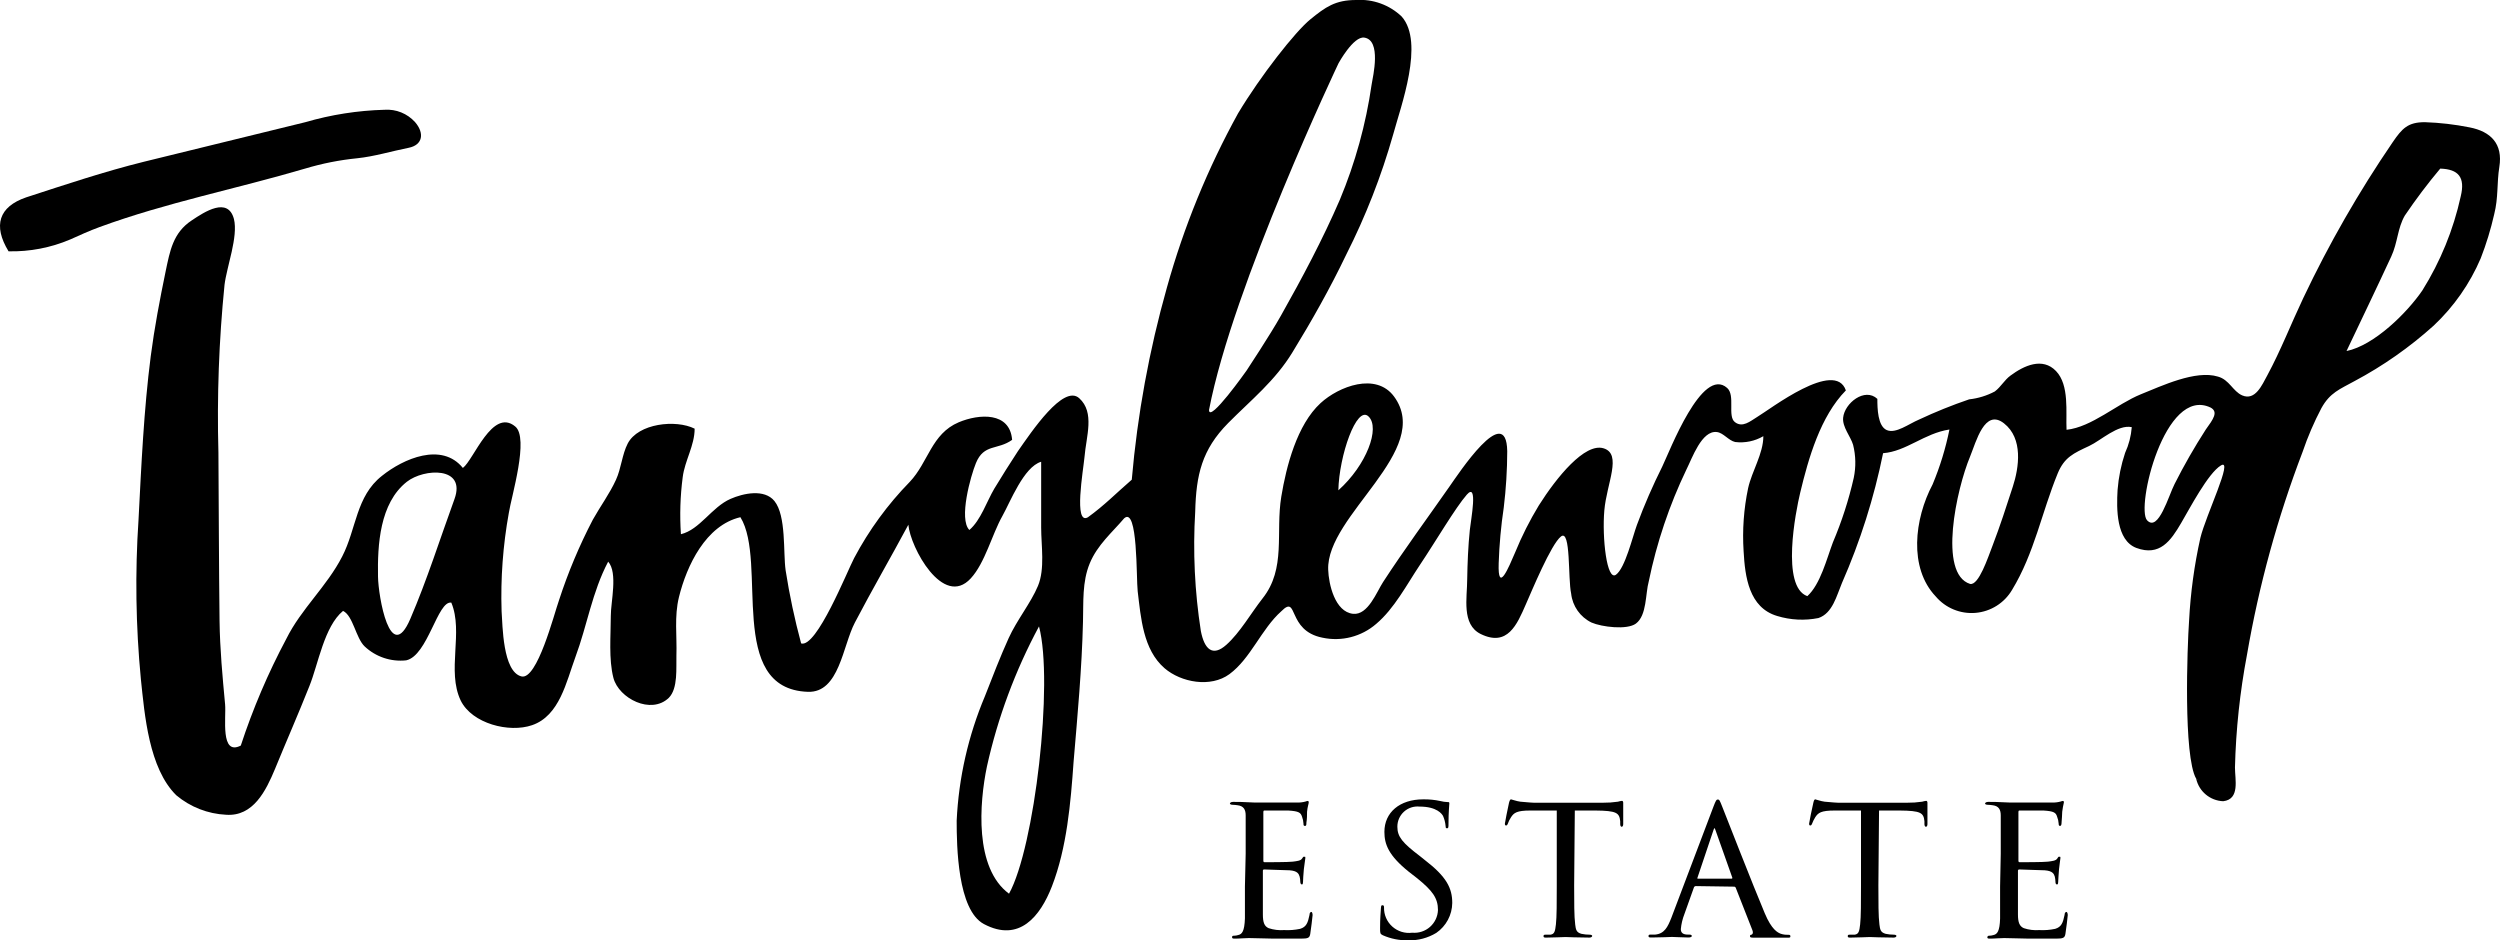
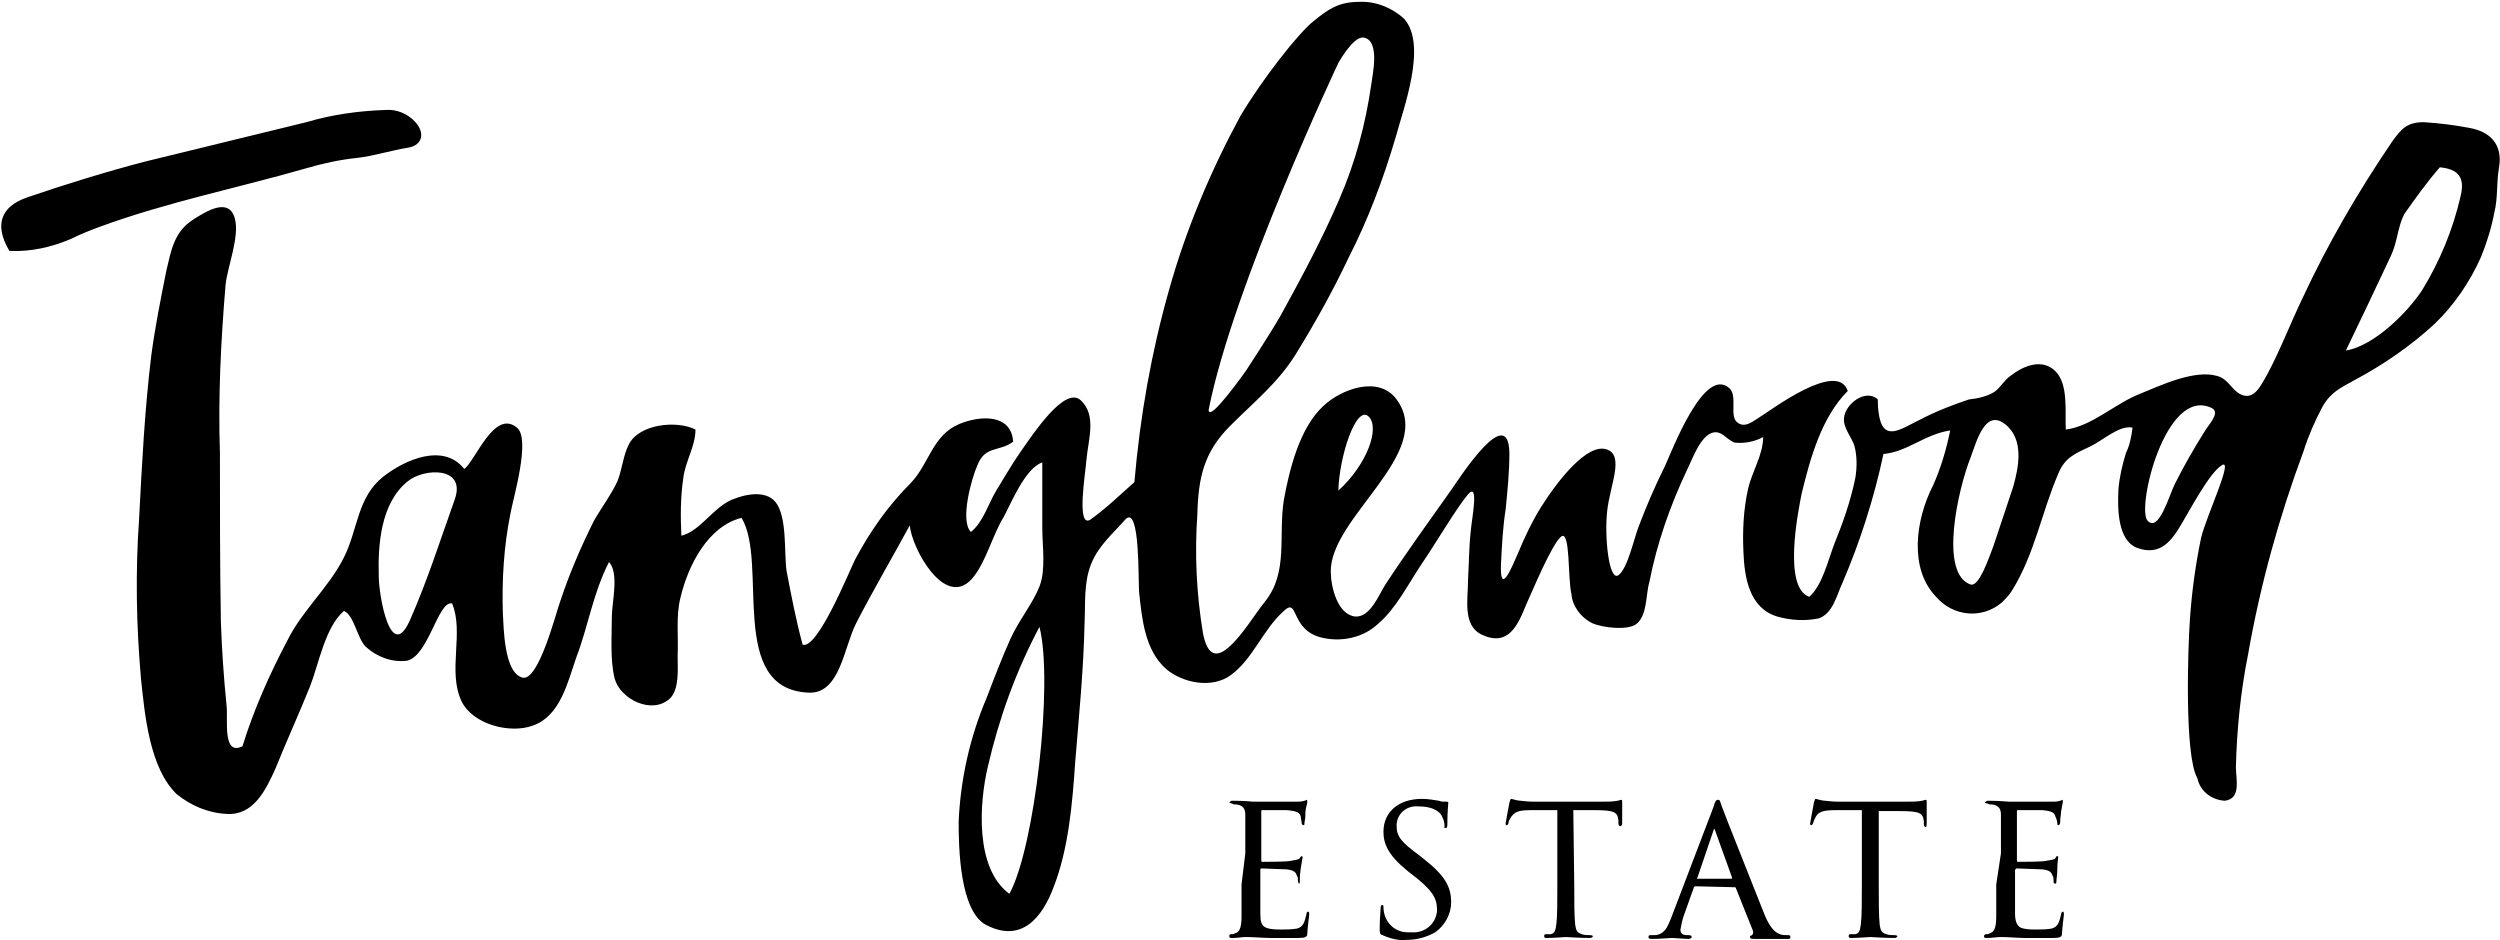
- <svg xmlns="http://www.w3.org/2000/svg" width="266" height="100" viewBox="0 0 266 100">
-   <g>
-     <path d="M265.93,17.75c.39-2.43-.89-3.76-3.18-4.2A29.24,29.24,0,0,0,258,13c-1.8,0-2.41.66-3.41,2.12a122,122,0,0,0-9.53,16.61c-1.29,2.72-2.39,5.56-3.82,8.21-.55,1-1.27,2.73-2.67,2.13-1-.44-1.37-1.67-2.58-2-2.38-.73-6,1-8.2,1.88-2.58,1.05-5.22,3.49-7.91,3.78-.09-1.87.32-4.75-1.12-6.25s-3.41-.58-4.84.48c-.66.48-1,1.18-1.67,1.69a7.56,7.56,0,0,1-2.73.84,52.1,52.1,0,0,0-5.33,2.15c-1.1.46-2.48,1.54-3.44,1.12s-1-2.29-1-3.32c-1.34-1.25-3.49.46-3.64,2-.1,1,.8,2,1.06,2.89a7.85,7.85,0,0,1,.07,3.51,40.48,40.48,0,0,1-2.22,6.87c-.66,1.75-1.33,4.46-2.72,5.72-2.82-1-1.24-9-.76-11,.88-3.67,2.15-8.13,4.86-10.89-1.15-3.35-8.05,2-9.43,2.82-.76.47-1.57,1.18-2.38.55s.07-2.84-.82-3.63c-2.66-2.37-6.11,6.72-6.9,8.35-1,2-1.92,4.1-2.7,6.22-.46,1.24-1.25,4.59-2.23,5.3s-1.49-3.95-1.24-6.84,1.92-6-.08-6.61-5,3.09-6.89,6.08a35.55,35.55,0,0,0-2.52,5c-.68,1.58-1.86,4.47-1.75,1.15A51.82,51.82,0,0,1,160,54a50.87,50.87,0,0,0,.37-6c-.1-5.36-5.24,2.49-6.14,3.76-2.36,3.38-4.82,6.71-7.07,10.17-.69,1.06-1.6,3.54-3.19,3.38-1.94-.2-2.6-3.17-2.65-4.69-.22-5.8,11.23-12.71,7-18.44-1.92-2.59-5.87-1.07-7.81.71-2.51,2.3-3.65,6.73-4.18,9.95-.63,3.84.54,7.65-2,10.84-1.21,1.54-2.39,3.63-3.85,4.93s-2.33.48-2.71-1.47a59.27,59.27,0,0,1-.6-12.7c.1-3.93.71-6.59,3.5-9.42,2.47-2.49,5-4.5,6.85-7.54,2.07-3.38,4-6.8,5.71-10.37a71.43,71.43,0,0,0,5-12.79c.81-3,3.36-9.79.91-12.56A6.41,6.41,0,0,0,144.3,0c-2.23,0-3.27.75-4.88,2.06s-5.29,6-7.69,10a86.46,86.46,0,0,0-7.57,18.53,110.34,110.34,0,0,0-3.74,20.45c-1.72,1.49-2.91,2.73-4.67,4-1.53.87-.49-5-.36-6.41.18-2.21,1.12-4.74-.56-6.26s-5.07,3.56-6.52,5.63Q107,50,105.79,52c-.8,1.35-1.44,3.36-2.65,4.39-1.15-1.16.14-5.76.7-7.12.85-2.08,2.32-1.36,3.85-2.47-.24-3-3.51-2.78-5.68-1.87-2.91,1.23-3.23,4.25-5.21,6.34a35.12,35.12,0,0,0-5.92,8.11c-.72,1.36-4,9.6-5.64,9.08a73.68,73.68,0,0,1-1.65-7.78c-.27-1.89.08-5.8-1.19-7.37-1.07-1.32-3.33-.82-4.67-.23-2,.87-3.26,3.27-5.28,3.76a30.78,30.78,0,0,1,.19-6.07c.22-1.76,1.27-3.37,1.27-5.16-2-1-6-.57-7.12,1.58-.6,1.16-.69,2.64-1.25,3.86-.68,1.49-1.66,2.81-2.46,4.24a56.06,56.06,0,0,0-3.6,8.57c-.52,1.45-2.32,8.53-4,8.11-2-.5-2-5.44-2.11-6.93a49.72,49.72,0,0,1,.77-10.47c.26-1.71,2.19-8,.67-9.2-2.42-2-4.4,3.55-5.56,4.42-2.24-2.77-6.32-1-8.61.84-2.77,2.17-2.71,5.64-4.23,8.58-1.64,3.2-4.36,5.56-5.95,8.77a71.31,71.31,0,0,0-4.84,11.35c-2.21,1.13-1.54-3-1.67-4.39-.28-3-.55-5.88-.59-8.87-.07-6-.08-11.94-.12-17.92a139.9,139.9,0,0,1,.65-17.85c.23-1.9,1.47-5.13,1-7-.64-2.4-3.13-.76-4.49.15-2,1.32-2.32,3.26-2.78,5.44-.62,3-1.19,6-1.58,9-.74,5.74-1,11.61-1.3,17.38a104.51,104.51,0,0,0,.25,17c.4,3.79.85,9.48,3.77,12.35a8.92,8.92,0,0,0,5.29,2.07c2.9.21,4.25-2.57,5.2-4.85C30.47,78.86,31.73,76,32.92,73c.94-2.32,1.57-6.34,3.58-8,1.07.51,1.36,2.89,2.3,3.78a5.57,5.57,0,0,0,4.42,1.48c2.3-.5,3.34-6.39,4.8-6.14,1.31,3.14-.51,7.25,1,10.42C50.23,77,54.18,78,56.61,77.16c2.93-1,3.65-4.63,4.61-7.24C62.48,66.53,63,63,64.71,59.76c1.05,1.19.27,4.3.28,5.77,0,2.06-.24,4.62.28,6.61.58,2.17,4,3.93,5.89,2.11,1-1,.77-3.23.81-4.49.07-2.11-.24-4.15.27-6.23.83-3.36,2.86-7.64,6.54-8.5,2.94,4.76-1.56,18.28,7.18,18.58,3.34.12,3.7-4.9,5-7.37,1.83-3.5,3.82-6.92,5.69-10.41.2,2.4,3.7,8.91,6.64,5.71,1.52-1.65,2.25-4.66,3.36-6.63.84-1.49,2.27-5.23,4.13-5.78v7c0,1.93.42,4.39-.34,6.21s-2.25,3.64-3.12,5.56-1.72,4.11-2.53,6.19a38.73,38.73,0,0,0-3,13.23c0,2.69.09,9.51,2.9,11,3.77,2,6-.84,7.23-4,1.6-4.13,2-8.88,2.31-13.27.42-4.94.88-9.93,1-14.89.06-2.1-.1-4.24.72-6.22s2.38-3.28,3.66-4.79c1.47-1.32,1.28,6.39,1.44,7.76.34,2.81.57,6.21,2.86,8.19,1.77,1.52,4.91,2.09,6.9.63,2.27-1.67,3.4-4.81,5.53-6.7,1.83-1.84.55,2.07,4.37,2.82a6.61,6.61,0,0,0,5.72-1.47c1.93-1.63,3.25-4.18,4.64-6.26,1.67-2.49,3.79-6.11,5-7.49s.44,2.63.32,3.75c-.18,1.74-.25,3.51-.28,5.26,0,1.95-.63,4.8,1.44,5.82,2.85,1.39,3.86-1,4.8-3.16.6-1.35,2.68-6.4,3.74-7.22s.73,4.5,1.08,6.08a3.89,3.89,0,0,0,2.17,3.08c1.08.47,3.77.81,4.72.11,1.18-.88,1-3.17,1.37-4.5a51.34,51.34,0,0,1,4-11.88c.61-1.2,1.63-4.21,3.25-4,.69.08,1.23.9,1.94,1.06a4.79,4.79,0,0,0,3-.62c0,1.86-1.22,3.72-1.62,5.53a24.79,24.79,0,0,0-.48,6.71c.15,2.73.57,6,3.57,6.89a9,9,0,0,0,4.39.22c1.51-.51,1.93-2.37,2.5-3.72a67.92,67.92,0,0,0,4.38-13.82c2.47-.19,4.39-2.12,7.06-2.52a31,31,0,0,1-1.79,5.84c-1.95,3.68-2.55,8.89.33,11.92a5,5,0,0,0,8.12-.69c2.38-3.92,3.15-8.23,4.86-12.4.71-1.72,1.68-2.14,3.35-2.92,1.26-.59,3.06-2.32,4.53-2a8.11,8.11,0,0,1-.71,2.74,16.51,16.51,0,0,0-.8,3.94c-.12,2-.15,5.36,2,6.17,2.48.92,3.66-.75,4.77-2.66.88-1.49,2.86-5.3,4.23-6.12s-1.61,5.31-2.19,7.71a53,53,0,0,0-1.2,8.78c-.2,2.86-.62,14.44.75,16.84a.47.47,0,0,1,.2.1l-.2-.1a3.07,3.07,0,0,0,2.88,2.4c1.8-.21,1.25-2.31,1.25-3.59a74.26,74.26,0,0,1,1.28-12A115.26,115.26,0,0,1,245,48.07a32.26,32.26,0,0,1,2-4.65c.91-1.64,1.94-2,3.52-2.87a42.19,42.19,0,0,0,8.43-5.91,21.3,21.3,0,0,0,5-7.16,33.12,33.12,0,0,0,1.43-4.67C265.84,21,265.65,19.51,265.93,17.75ZM145.61,44.31c1.27,1.21-.21,5.18-3.21,7.86C142.48,48.49,144.34,43.09,145.61,44.31ZM142.42,6.73S144,3.83,145.16,4c1.84.28.93,4.09.78,5a50.51,50.51,0,0,1-3.38,12.25c-1.81,4.19-4,8.31-6.25,12.3-1.17,2.09-3.67,5.87-3.67,5.87s-4,5.67-4,4.2C131.17,30.4,142.42,6.73,142.42,6.73ZM48.36,53.09c-1.54,4.23-2.92,8.61-4.7,12.75-2.14,5-3.41-2.38-3.44-4.49-.06-3.35.17-7.81,3.07-10.09C45.11,49.83,49.62,49.6,48.36,53.09Zm59,42c-3.7-2.73-3.16-9.65-2.35-13.54a57.9,57.9,0,0,1,5.54-14.9C112.12,72.58,110.09,90.16,107.36,95.09Zm106.8-43.3c-.68,2.1-1.36,4.2-2.15,6.26-.5,1.29-1.47,4.26-2.39,4.08-3.42-1.07-1.45-10.09,0-13.56.64-1.56,1.54-5.14,3.6-3.53S214.83,49.74,214.16,51.79Zm20.53-6.08a63.34,63.34,0,0,0-3.31,5.78c-.63,1.21-1.72,5.16-2.93,3.87s1.85-14.31,6.75-12C236.06,43.82,235.5,44.59,234.69,45.71ZM261.82,20.9a31.64,31.64,0,0,1-4.08,10c-1.63,2.39-5.13,5.85-8.07,6.45,1.59-3.35,3.2-6.69,4.76-10.06.69-1.49.66-3,1.44-4.35a60.41,60.41,0,0,1,3.77-5C261.58,18,262.32,18.86,261.82,20.9Z" />
-     <path d="M38,16.84c1.84-.19,3.64-.75,5.46-1.11,1.55-.3,1.71-1.58.7-2.74a4,4,0,0,0-3.25-1.31A33.33,33.33,0,0,0,32.49,13L15.31,17.21C11.08,18.26,6.93,19.65,2.78,21-.13,22-.76,24,.91,26.74a15.87,15.87,0,0,0,6.56-1.26c1-.45,2.05-.93,3.12-1.32,7.15-2.62,14.62-4.08,21.9-6.23A29.34,29.34,0,0,1,38,16.84Z" />
-     <g>
-       <path d="M132.54,90.84c0-2.94,0-3.48,0-4.08s-.2-1-.85-1.08a4.15,4.15,0,0,0-.54-.05c-.15,0-.29-.06-.29-.13s.11-.18.34-.18c.44,0,1.05,0,2.3.07.11,0,4.1,0,4.54,0a3,3,0,0,0,.88-.11.69.69,0,0,1,.24-.06s.09,0,.09.15-.13.45-.18,1c0,.38,0,.74-.07,1.17,0,.2,0,.34-.15.34s-.16-.09-.16-.25a2.32,2.32,0,0,0-.15-.72c-.14-.45-.34-.6-1.46-.67-.29,0-2.51,0-2.55,0s-.11,0-.11.18v5.1c0,.13,0,.22.13.22.27,0,2.55,0,3-.06s.85-.09,1-.34.16-.18.25-.18.09,0,.09.13-.09.54-.16,1.19-.07,1.08-.09,1.37-.07.25-.15.25-.14-.14-.14-.29a2.22,2.22,0,0,0-.07-.54c-.09-.29-.22-.61-1.07-.67-.51,0-2.33-.09-2.69-.09-.13,0-.15.06-.15.15v1.64c0,.7,0,2.67,0,3,0,.83.15,1.26.62,1.46a4.24,4.24,0,0,0,1.64.2,6.51,6.51,0,0,0,1.7-.13c.67-.2.83-.65,1-1.48,0-.23.11-.32.2-.32s.13.21.13.34-.18,1.57-.25,2-.24.5-1,.5c-1.48,0-2.1,0-2.89,0s-1.81-.06-2.64-.06c-.51,0-.94.06-1.47.06-.2,0-.32,0-.32-.15s.09-.16.21-.16a1.44,1.44,0,0,0,.44-.07c.41-.09.67-.38.72-1.77,0-.77,0-1.69,0-3.39Z" />
-       <path d="M147.13,99.51c-.29-.14-.29-.23-.29-.77,0-1,.07-1.79.09-2.11s.07-.31.18-.31.15.07.15.22a2.65,2.65,0,0,0,3,2.7A2.51,2.51,0,0,0,153,96.83c0-1.27-.58-2.06-2.21-3.38l-.9-.7c-2.15-1.73-2.59-2.92-2.59-4.24,0-2.07,1.63-3.46,4.13-3.46a7.94,7.94,0,0,1,1.82.18,3.54,3.54,0,0,0,.76.11c.15,0,.2,0,.2.14s-.09.87-.09,2.17c0,.34,0,.48-.16.48s-.13-.09-.15-.25a3.33,3.33,0,0,0-.27-1.06c-.11-.2-.63-1-2.51-1a2.14,2.14,0,0,0-2.35,2.15c0,1.06.54,1.71,2.4,3.12l.51.41c2.33,1.79,2.93,3,2.93,4.58a3.92,3.92,0,0,1-1.7,3.18,5.48,5.48,0,0,1-3,.79A6.33,6.33,0,0,1,147.13,99.51Z" />
-       <path d="M167.49,94.21c0,1.73,0,3.32.11,4.15.07.54.11.85.67,1a4.21,4.21,0,0,0,.87.09c.18,0,.27.07.27.13s-.07.18-.29.18c-1.14,0-2.46-.06-2.55-.06s-1.41.06-2,.06c-.25,0-.34,0-.34-.15s.07-.16.25-.16a4,4,0,0,0,.49,0c.43-.07.49-.34.58-1.1s.09-2.43.09-4.11v-8c-.74,0-1.92,0-2.82,0-1.43,0-1.74.24-2.05.72a2.9,2.9,0,0,0-.34.69c-.07.16-.11.18-.2.18s-.11-.09-.11-.2.31-1.62.44-2.22c.07-.27.14-.36.21-.36s.58.2,1,.25c.78.08,1.41.11,1.43.11h7.34a10.42,10.42,0,0,0,1.61-.11,2.33,2.33,0,0,1,.43-.09c.09,0,.13.11.13.2,0,.63,0,2.11,0,2.29s-.09.27-.16.27-.16-.09-.16-.27a3,3,0,0,0,0-.32c-.09-.9-.38-1.12-2.64-1.14l-2.19,0Z" />
-       <path d="M180.44,94.28a.22.22,0,0,0-.22.18l-1,2.8a5.85,5.85,0,0,0-.38,1.6c0,.4.25.58.74.58h.16c.2,0,.27.07.27.16s-.18.15-.34.15c-.49,0-1.52-.06-1.77-.06s-1.21.06-2.15.06c-.24,0-.35,0-.35-.15s.09-.16.26-.16a3.46,3.46,0,0,0,.45,0c1-.09,1.34-.83,1.72-1.78l4.48-11.83c.25-.65.31-.76.47-.76s.2.09.45.72,3.35,8.57,4.54,11.38c.74,1.77,1.39,2.06,1.7,2.18a2.15,2.15,0,0,0,.76.11c.16,0,.27,0,.27.16s-.09.15-.34.15-1.9,0-3.4,0c-.42,0-.56,0-.56-.16s.07-.13.16-.16.22-.15.09-.49l-1.77-4.51a.19.19,0,0,0-.18-.11Zm3.8-.79c.09,0,.09-.07.07-.13l-1.77-5c-.11-.32-.13-.32-.24,0l-1.68,5c-.05.09,0,.13,0,.13Z" />
-       <path d="M199.86,94.21c0,1.73,0,3.32.11,4.15.07.54.11.85.67,1a4.27,4.27,0,0,0,.87.09c.18,0,.27.07.27.13s-.06.18-.29.18c-1.14,0-2.46-.06-2.55-.06s-1.41.06-2,.06c-.25,0-.34,0-.34-.15s.07-.16.25-.16a4,4,0,0,0,.49,0c.43-.07.49-.34.58-1.1s.09-2.43.09-4.11v-8c-.73,0-1.92,0-2.81,0-1.44,0-1.75.24-2.06.72a4,4,0,0,0-.34.69c-.07.16-.11.18-.2.18s-.11-.09-.11-.2.31-1.62.45-2.22c.06-.27.13-.36.2-.36s.58.2,1,.25c.78.08,1.41.11,1.43.11h7.34a10.42,10.42,0,0,0,1.61-.11,2.33,2.33,0,0,1,.43-.09c.09,0,.13.11.13.2,0,.63,0,2.11,0,2.29s-.09.27-.16.27-.16-.09-.16-.27a3,3,0,0,0,0-.32c-.09-.9-.38-1.12-2.64-1.14l-2.19,0Z" />
-       <path d="M212.88,90.84c0-2.94,0-3.48,0-4.08s-.2-1-.85-1.08a3.83,3.83,0,0,0-.53-.05c-.16,0-.29-.06-.29-.13s.11-.18.33-.18c.45,0,1,0,2.31.07.11,0,4.09,0,4.54,0a3,3,0,0,0,.87-.11.74.74,0,0,1,.25-.06s.09,0,.09.15a9.27,9.27,0,0,0-.18,1c0,.38-.05.74-.07,1.17,0,.2-.05.34-.16.34s-.15-.09-.15-.25a2.27,2.27,0,0,0-.16-.72c-.13-.45-.34-.6-1.45-.67-.3,0-2.51,0-2.56,0s-.11,0-.11.18v5.1c0,.13,0,.22.14.22.27,0,2.55,0,3-.06s.85-.09,1-.34.15-.18.24-.18.09,0,.09.13-.09.54-.15,1.19-.07,1.08-.09,1.37-.07.25-.16.25-.13-.14-.13-.29a2.86,2.86,0,0,0-.07-.54c-.09-.29-.23-.61-1.08-.67-.51,0-2.32-.09-2.68-.09-.13,0-.16.06-.16.15v1.64c0,.7,0,2.67,0,3,0,.83.16,1.26.63,1.46a4.18,4.18,0,0,0,1.63.2,6.48,6.48,0,0,0,1.7-.13c.67-.2.83-.65,1-1.48,0-.23.11-.32.2-.32s.14.21.14.34-.18,1.57-.25,2-.25.5-1,.5c-1.47,0-2.1,0-2.88,0s-1.81-.06-2.64-.06c-.52,0-.94.06-1.48.06-.2,0-.31,0-.31-.15a.18.18,0,0,1,.2-.16,1.55,1.55,0,0,0,.45-.07c.4-.09.67-.38.71-1.77,0-.77,0-1.69,0-3.39Z" />
-     </g>
-   </g>
+ <svg xmlns="http://www.w3.org/2000/svg" viewBox="0 0 266 100">
+   <path d="M265.9,17.8c0.4-2.4-0.9-3.8-3.2-4.2c-1.6-0.3-3.2-0.5-4.8-0.6c-1.8,0-2.4,0.7-3.4,2.1c-3.6,5.3-6.8,10.8-9.5,16.6c-1.3,2.7-2.4,5.6-3.8,8.2c-0.6,1-1.3,2.7-2.7,2.1c-1-0.4-1.4-1.7-2.6-2c-2.4-0.7-6,1-8.2,1.9c-2.6,1-5.2,3.5-7.9,3.8c-0.1-1.9,0.3-4.8-1.1-6.2s-3.4-0.6-4.8,0.5c-0.7,0.5-1,1.2-1.7,1.7c-0.8,0.5-1.8,0.7-2.7,0.8c-1.8,0.6-3.6,1.3-5.3,2.2c-1.1,0.5-2.5,1.5-3.4,1.1s-1-2.3-1-3.3c-1.3-1.2-3.5,0.5-3.6,2c-0.1,1,0.8,2,1.1,2.9c0.3,1.1,0.3,2.3,0.1,3.5c-0.5,2.4-1.3,4.7-2.2,6.9c-0.7,1.8-1.3,4.5-2.7,5.7c-2.8-1-1.2-9-0.8-11c0.9-3.7,2.1-8.1,4.9-10.9c-1.1-3.3-8.1,2-9.4,2.8c-0.8,0.5-1.6,1.2-2.4,0.5s0.1-2.8-0.8-3.6c-2.7-2.4-6.1,6.7-6.9,8.4c-1,2-1.9,4.1-2.7,6.2c-0.5,1.2-1.2,4.6-2.2,5.3s-1.5-4-1.2-6.8s1.9-6-0.1-6.6s-5,3.1-6.9,6.1c-1,1.6-1.8,3.3-2.5,5c-0.7,1.6-1.9,4.5-1.8,1.2c0.1-2,0.2-4,0.5-5.9c0.2-2,0.4-4,0.4-6c-0.1-5.4-5.2,2.5-6.1,3.8c-2.4,3.4-4.8,6.7-7.1,10.2c-0.7,1.1-1.6,3.5-3.2,3.4c-1.9-0.2-2.6-3.2-2.6-4.7c-0.2-5.8,11.2-12.7,7-18.4c-1.9-2.6-5.9-1.1-7.8,0.7c-2.5,2.3-3.6,6.7-4.2,10c-0.6,3.8,0.5,7.7-2,10.8c-1.2,1.5-2.4,3.6-3.9,4.9s-2.3,0.5-2.7-1.5c-0.7-4.2-0.9-8.5-0.6-12.7c0.1-3.9,0.7-6.6,3.5-9.4c2.5-2.5,5-4.5,6.9-7.5c2.1-3.4,4-6.8,5.7-10.4c2.1-4.1,3.7-8.4,5-12.8c0.8-3,3.4-9.8,0.9-12.6c-1.3-1.2-3.1-1.9-4.8-1.8c-2.2,0-3.3,0.8-4.9,2.1s-5.3,6-7.7,10c-3.2,5.9-5.8,12.1-7.6,18.5c-1.9,6.7-3.1,13.5-3.7,20.5c-1.7,1.5-2.9,2.7-4.7,4c-1.5,0.9-0.5-5-0.4-6.4c0.2-2.2,1.1-4.7-0.6-6.3s-5.1,3.6-6.5,5.6c-0.9,1.3-1.7,2.7-2.5,4c-0.8,1.3-1.4,3.4-2.7,4.4c-1.2-1.2,0.1-5.8,0.7-7.1c0.8-2.1,2.3-1.4,3.8-2.5c-0.2-3-3.5-2.8-5.7-1.9c-2.9,1.2-3.2,4.2-5.2,6.3c-2.4,2.4-4.3,5.1-5.9,8.1c-0.7,1.4-4,9.6-5.6,9.1c-0.7-2.6-1.2-5.2-1.7-7.8c-0.3-1.9,0.1-5.8-1.2-7.4c-1.1-1.3-3.3-0.8-4.7-0.2c-2,0.9-3.3,3.3-5.3,3.8c-0.1-2-0.1-4.1,0.2-6.1c0.2-1.8,1.3-3.4,1.3-5.2c-2-1-6-0.6-7.1,1.6c-0.6,1.2-0.7,2.6-1.2,3.9c-0.7,1.5-1.7,2.8-2.5,4.2c-1.4,2.8-2.6,5.6-3.6,8.6c-0.5,1.4-2.3,8.5-4,8.1c-2-0.5-2-5.4-2.1-6.9c-0.1-3.5,0.1-7,0.8-10.5c0.3-1.7,2.2-8,0.7-9.2c-2.4-2-4.4,3.5-5.6,4.4c-2.2-2.8-6.3-1-8.6,0.8c-2.8,2.2-2.7,5.6-4.2,8.6c-1.6,3.2-4.4,5.6-6,8.8c-1.9,3.6-3.6,7.4-4.8,11.3c-2.2,1.1-1.5-3-1.7-4.4c-0.3-3-0.5-5.9-0.6-8.9c-0.1-6-0.1-11.9-0.1-17.9c-0.2-6,0.1-11.9,0.6-17.9c0.2-1.9,1.5-5.1,1-7c-0.6-2.4-3.1-0.8-4.5,0.1c-2,1.3-2.3,3.3-2.8,5.4c-0.6,3-1.2,6-1.6,9c-0.7,5.7-1,11.6-1.3,17.4c-0.4,5.7-0.3,11.3,0.2,17c0.4,3.8,0.9,9.5,3.8,12.3c1.5,1.2,3.3,2,5.3,2.1c2.9,0.2,4.2-2.6,5.2-4.8c1.2-3,2.5-5.8,3.7-8.8c0.9-2.3,1.6-6.3,3.6-8c1.1,0.5,1.4,2.9,2.3,3.8c1.2,1.1,2.8,1.7,4.4,1.5c2.3-0.5,3.3-6.4,4.8-6.1c1.3,3.1-0.5,7.2,1,10.4c1.2,2.5,5.2,3.5,7.6,2.6c2.9-1,3.7-4.6,4.6-7.2c1.3-3.4,1.8-6.9,3.5-10.2c1.1,1.2,0.3,4.3,0.3,5.8c0,2.1-0.2,4.6,0.3,6.6c0.6,2.2,4,3.9,5.9,2.1c1-1,0.8-3.2,0.8-4.5c0.1-2.1-0.2-4.2,0.3-6.2c0.8-3.4,2.9-7.6,6.5-8.5c2.9,4.8-1.6,18.3,7.2,18.6c3.3,0.1,3.7-4.9,5-7.4c1.8-3.5,3.8-6.9,5.7-10.4c0.2,2.4,3.7,8.9,6.6,5.7c1.5-1.7,2.2-4.7,3.4-6.6c0.8-1.5,2.3-5.2,4.1-5.8v7c0,1.9,0.4,4.4-0.3,6.2s-2.2,3.6-3.1,5.6s-1.7,4.1-2.5,6.2c-1.8,4.2-2.8,8.7-3,13.2c0,2.7,0.1,9.5,2.9,11c3.8,2,6-0.8,7.2-4c1.6-4.1,2-8.9,2.3-13.3c0.4-4.9,0.9-9.9,1-14.9c0.1-2.1-0.1-4.2,0.7-6.2s2.4-3.3,3.7-4.8c1.5-1.3,1.3,6.4,1.4,7.8c0.3,2.8,0.6,6.2,2.9,8.2c1.8,1.5,4.9,2.1,6.9,0.6c2.3-1.7,3.4-4.8,5.5-6.7c1.8-1.8,0.6,2.1,4.4,2.8c2,0.4,4.2-0.1,5.7-1.5c1.9-1.6,3.2-4.2,4.6-6.3c1.7-2.5,3.8-6.1,5-7.5s0.4,2.6,0.3,3.8c-0.2,1.7-0.2,3.5-0.3,5.3c0,2-0.6,4.8,1.4,5.8c2.9,1.4,3.9-1,4.8-3.2c0.6-1.3,2.7-6.4,3.7-7.2s0.7,4.5,1.1,6.1c0.1,1.3,1,2.5,2.2,3.1c1.1,0.5,3.8,0.8,4.7,0.1c1.2-0.9,1-3.2,1.4-4.5c0.8-4.1,2.2-8.1,4-11.9c0.6-1.2,1.6-4.2,3.2-4c0.7,0.1,1.2,0.9,1.9,1.1c1,0.1,2.1-0.1,3-0.6c0,1.9-1.2,3.7-1.6,5.5c-0.5,2.2-0.6,4.5-0.5,6.7c0.1,2.7,0.6,6,3.6,6.9c1.4,0.4,2.9,0.5,4.4,0.2c1.5-0.5,1.9-2.4,2.5-3.7c1.9-4.4,3.4-9.1,4.4-13.8c2.5-0.2,4.4-2.1,7.1-2.5c-0.4,2-1,4-1.8,5.8c-1.9,3.7-2.6,8.9,0.3,11.9c1.8,2.1,4.9,2.4,7,0.6c0.4-0.4,0.8-0.8,1.1-1.3c2.4-3.9,3.1-8.2,4.9-12.4c0.7-1.7,1.7-2.1,3.4-2.9c1.3-0.6,3.1-2.3,4.5-2c-0.1,0.9-0.3,1.9-0.7,2.7c-0.4,1.3-0.7,2.6-0.8,3.9c-0.1,2-0.1,5.4,2,6.2c2.5,0.9,3.7-0.8,4.8-2.7c0.9-1.5,2.9-5.3,4.2-6.1s-1.6,5.3-2.2,7.7c-0.6,2.9-1,5.8-1.2,8.8c-0.2,2.9-0.6,14.4,0.8,16.8c0.1,0,0.1,0.1,0.2,0.1l-0.2-0.1c0.3,1.4,1.5,2.3,2.9,2.4c1.8-0.2,1.2-2.3,1.2-3.6c0.1-4,0.5-8,1.3-12c1.3-7.4,3.3-14.6,5.9-21.6c0.5-1.6,1.2-3.2,2-4.7c0.9-1.6,1.9-2,3.5-2.9c3-1.6,5.9-3.6,8.4-5.9c2.1-2,3.8-4.5,5-7.2c0.6-1.5,1.1-3.1,1.4-4.7C265.8,21,265.6,19.5,265.9,17.8z M145.6,44.3c1.3,1.2-0.2,5.2-3.2,7.9C142.5,48.5,144.3,43.1,145.6,44.3z M142.4,6.7c0,0,1.6-2.9,2.7-2.7c1.8,0.3,0.9,4.1,0.8,5c-0.6,4.2-1.7,8.3-3.4,12.2c-1.8,4.2-4,8.3-6.2,12.3c-1.2,2.1-3.7,5.9-3.7,5.9s-4,5.7-4,4.2C131.2,30.4,142.4,6.7,142.4,6.7z M48.4,53.1c-1.5,4.2-2.9,8.6-4.7,12.7c-2.1,5-3.4-2.4-3.4-4.5c-0.1-3.3,0.2-7.8,3.1-10.1C45.1,49.8,49.6,49.6,48.4,53.1z M107.4,95.1c-3.7-2.7-3.2-9.7-2.3-13.5c1.2-5.2,3-10.2,5.5-14.9C112.1,72.6,110.1,90.2,107.4,95.1z M214.2,51.8c-0.7,2.1-1.4,4.2-2.1,6.3c-0.5,1.3-1.5,4.3-2.4,4.1c-3.4-1.1-1.4-10.1,0-13.6c0.6-1.6,1.5-5.1,3.6-3.5S214.8,49.7,214.2,51.8z M234.7,45.7c-1.2,1.9-2.3,3.8-3.3,5.8c-0.6,1.2-1.7,5.2-2.9,3.9s1.9-14.3,6.8-12C236.1,43.8,235.5,44.6,234.7,45.7z M261.8,20.9c-0.8,3.5-2.2,6.9-4.1,10c-1.6,2.4-5.1,5.9-8.1,6.4c1.6-3.3,3.2-6.7,4.8-10.1c0.7-1.5,0.7-3,1.4-4.4c1.2-1.7,2.4-3.4,3.8-5C261.6,18,262.3,18.9,261.8,20.9z M38,16.8c1.8-0.2,3.6-0.8,5.5-1.1c1.5-0.3,1.7-1.6,0.7-2.7c-0.8-0.9-2-1.4-3.2-1.3c-2.9,0.1-5.7,0.5-8.4,1.3l-17.2,4.2c-4.2,1.1-8.4,2.4-12.5,3.8c-2.9,1-3.5,3-1.9,5.7c2.3,0.1,4.5-0.4,6.6-1.3c1-0.5,2-0.9,3.1-1.3c7.1-2.6,14.6-4.1,21.9-6.2C34.3,17.4,36.1,17,38,16.8z M132.5,90.8c0-2.9,0-3.5,0-4.1s-0.2-1-0.9-1.1c-0.2,0-0.4,0-0.5-0.1c-0.1,0-0.3-0.1-0.3-0.1s0.1-0.2,0.3-0.2c0.4,0,1.1,0,2.3,0.1c0.1,0,4.1,0,4.5,0c0.3,0,0.6,0,0.9-0.1c0.1,0,0.2-0.1,0.2-0.1c0,0,0.1,0,0.1,0.2s-0.1,0.4-0.2,1c0,0.4,0,0.7-0.1,1.2c0,0.2,0,0.3-0.1,0.3s-0.2-0.1-0.2-0.2c0-0.2-0.1-0.5-0.1-0.7c-0.1-0.4-0.3-0.6-1.5-0.7c-0.3,0-2.5,0-2.6,0s-0.1,0-0.1,0.2v5.1c0,0.1,0,0.2,0.1,0.2c0.3,0,2.6,0,3-0.1s0.9-0.1,1-0.3s0.2-0.2,0.2-0.2s0.1,0,0.1,0.1s-0.1,0.5-0.2,1.2s-0.1,1.1-0.1,1.4s-0.1,0.2-0.1,0.2s-0.1-0.1-0.1-0.3c0-0.2,0-0.4-0.1-0.5c-0.1-0.3-0.2-0.6-1.1-0.7c-0.5,0-2.3-0.1-2.7-0.1c-0.1,0-0.1,0.1-0.1,0.2v1.6c0,0.7,0,2.7,0,3c0,0.8,0.1,1.3,0.6,1.5c0.5,0.2,1.1,0.2,1.6,0.2c0.6,0,1.1,0,1.7-0.1c0.7-0.2,0.8-0.7,1-1.5c0-0.2,0.1-0.3,0.2-0.3s0.1,0.2,0.1,0.3s-0.2,1.6-0.2,2s-0.2,0.5-1,0.5c-1.5,0-2.1,0-2.9,0s-1.8-0.1-2.6-0.1c-0.5,0-0.9,0.1-1.5,0.1c-0.2,0-0.3,0-0.3-0.2s0.1-0.2,0.2-0.2c0.1,0,0.3,0,0.4-0.1c0.4-0.1,0.7-0.4,0.7-1.8c0-0.8,0-1.7,0-3.4L132.5,90.8z M147.1,99.5c-0.3-0.1-0.3-0.2-0.3-0.8c0-1,0.1-1.8,0.1-2.1s0.1-0.3,0.2-0.3s0.1,0.1,0.1,0.2c0,1.5,1.1,2.7,2.6,2.7c0.1,0,0.3,0,0.4,0c1.4,0.1,2.6-0.9,2.7-2.3c0,0,0-0.1,0-0.1c0-1.3-0.6-2.1-2.2-3.4l-0.9-0.7c-2.1-1.7-2.6-2.9-2.6-4.2c0-2.1,1.6-3.5,4.1-3.5c0.6,0,1.2,0.1,1.8,0.2c0.2,0.1,0.5,0.1,0.8,0.1c0.1,0,0.2,0,0.2,0.1s-0.1,0.9-0.1,2.2c0,0.3,0,0.5-0.2,0.5s-0.1-0.1-0.1-0.2c0-0.4-0.1-0.7-0.3-1.1c-0.1-0.2-0.6-1-2.5-1c-1.2-0.1-2.2,0.7-2.3,1.9c0,0.1,0,0.2,0,0.2c0,1.1,0.5,1.7,2.4,3.1l0.5,0.4c2.3,1.8,2.9,3,2.9,4.6c0,1.3-0.7,2.5-1.7,3.2c-0.9,0.5-1.9,0.8-3,0.8C148.9,100.1,148,99.9,147.1,99.5z M167.5,94.2c0,1.7,0,3.3,0.1,4.2c0.1,0.5,0.1,0.8,0.7,1c0.3,0.1,0.6,0.1,0.9,0.1c0.2,0,0.3,0.1,0.3,0.1s-0.1,0.2-0.3,0.2c-1.1,0-2.5-0.1-2.6-0.1s-1.4,0.1-2,0.1c-0.2,0-0.3,0-0.3-0.2s0.1-0.2,0.2-0.2c0.2,0,0.3,0,0.5,0c0.4-0.1,0.5-0.3,0.6-1.1s0.1-2.4,0.1-4.1v-8c-0.7,0-1.9,0-2.8,0c-1.4,0-1.7,0.2-2.1,0.7c-0.1,0.2-0.3,0.4-0.3,0.7c-0.1,0.2-0.1,0.2-0.2,0.2s-0.1-0.1-0.1-0.2s0.3-1.6,0.4-2.2c0.1-0.3,0.1-0.4,0.2-0.4s0.6,0.2,1,0.2c0.8,0.1,1.4,0.1,1.4,0.1h7.3c0.5,0,1.1,0,1.6-0.1c0.1,0,0.3-0.1,0.4-0.1c0.1,0,0.1,0.1,0.1,0.2c0,0.6,0,2.1,0,2.3s-0.1,0.3-0.2,0.3s-0.2-0.1-0.2-0.3c0-0.1,0-0.2,0-0.3c-0.1-0.9-0.4-1.1-2.6-1.1h-2.2L167.5,94.2z M180.4,94.3c-0.1,0-0.2,0.1-0.2,0.2l-1,2.8c-0.2,0.5-0.3,1.1-0.4,1.6c0,0.4,0.2,0.6,0.7,0.6h0.2c0.2,0,0.3,0.1,0.3,0.2s-0.2,0.2-0.3,0.2c-0.5,0-1.5-0.1-1.8-0.1s-1.2,0.1-2.1,0.1c-0.2,0-0.4,0-0.4-0.2s0.1-0.2,0.3-0.2c0.1,0,0.3,0,0.4,0c1-0.1,1.3-0.8,1.7-1.8l4.5-11.8c0.2-0.7,0.3-0.8,0.5-0.8s0.2,0.1,0.4,0.7s3.4,8.6,4.5,11.4c0.7,1.8,1.4,2.1,1.7,2.2c0.2,0.1,0.5,0.1,0.8,0.1c0.2,0,0.3,0,0.3,0.2s-0.1,0.2-0.3,0.2s-1.9,0-3.4,0c-0.4,0-0.6,0-0.6-0.2s0.1-0.1,0.2-0.2s0.2-0.2,0.1-0.5l-1.8-4.5c0-0.1-0.1-0.1-0.2-0.1L180.4,94.3z M184.2,93.5c0.1,0,0.1-0.1,0.1-0.1l-1.8-5c-0.1-0.3-0.1-0.3-0.2,0l-1.7,5c-0.1,0.1,0,0.1,0,0.1H184.2z M199.9,94.2c0,1.7,0,3.3,0.1,4.2c0.1,0.5,0.1,0.8,0.7,1c0.3,0.1,0.6,0.1,0.9,0.1c0.2,0,0.3,0.1,0.3,0.1s-0.1,0.2-0.3,0.2c-1.1,0-2.5-0.1-2.6-0.1s-1.4,0.1-2,0.1c-0.2,0-0.3,0-0.3-0.2s0.1-0.2,0.2-0.2c0.2,0,0.3,0,0.5,0c0.4-0.1,0.5-0.3,0.6-1.1s0.1-2.4,0.1-4.1v-8c-0.7,0-1.9,0-2.8,0c-1.4,0-1.8,0.2-2.1,0.7c-0.1,0.2-0.2,0.4-0.3,0.7c-0.1,0.2-0.1,0.2-0.2,0.2s-0.1-0.1-0.1-0.2s0.3-1.6,0.4-2.2c0.1-0.3,0.1-0.4,0.2-0.4s0.6,0.2,1,0.2c0.8,0.1,1.4,0.1,1.4,0.1h7.3c0.5,0,1.1,0,1.6-0.1c0.1,0,0.3-0.1,0.4-0.1c0.1,0,0.1,0.1,0.1,0.2c0,0.6,0,2.1,0,2.3S205,88,204.9,88s-0.2-0.1-0.2-0.3c0-0.1,0-0.2,0-0.3c-0.1-0.9-0.4-1.1-2.6-1.1h-2.2L199.9,94.2z M212.9,90.8c0-2.9,0-3.5,0-4.1s-0.2-1-0.9-1.1c-0.2,0-0.4,0-0.5-0.1c-0.2,0-0.3-0.1-0.3-0.1s0.1-0.2,0.3-0.2c0.4,0,1,0,2.3,0.1c0.1,0,4.1,0,4.5,0c0.3,0,0.6,0,0.9-0.1c0.1,0,0.2-0.1,0.2-0.1c0,0,0.1,0,0.1,0.2c-0.1,0.3-0.1,0.7-0.2,1c0,0.4-0.1,0.7-0.1,1.2c0,0.2-0.1,0.3-0.2,0.3s-0.1-0.1-0.1-0.2c0-0.2-0.1-0.5-0.2-0.7c-0.1-0.4-0.3-0.6-1.4-0.7c-0.3,0-2.5,0-2.6,0s-0.1,0-0.1,0.2v5.1c0,0.1,0,0.2,0.1,0.2c0.3,0,2.6,0,3-0.1s0.9-0.1,1-0.3s0.1-0.2,0.2-0.2s0.1,0,0.1,0.1s-0.1,0.5-0.1,1.2s-0.1,1.1-0.1,1.4s-0.1,0.2-0.2,0.2s-0.1-0.1-0.1-0.3c0-0.2,0-0.4-0.1-0.5c-0.1-0.3-0.2-0.6-1.1-0.7c-0.5,0-2.3-0.1-2.7-0.1c-0.1,0-0.2,0.1-0.2,0.2v1.6c0,0.7,0,2.7,0,3c0,0.8,0.2,1.3,0.6,1.5c0.5,0.2,1.1,0.2,1.6,0.2c0.6,0,1.1,0,1.7-0.1c0.7-0.2,0.8-0.7,1-1.5c0-0.2,0.1-0.3,0.2-0.3s0.1,0.2,0.1,0.3s-0.2,1.6-0.2,2s-0.2,0.5-1,0.5c-1.5,0-2.1,0-2.9,0s-1.8-0.1-2.6-0.1c-0.5,0-0.9,0.1-1.5,0.1c-0.2,0-0.3,0-0.3-0.2c0-0.1,0.1-0.2,0.2-0.2c0,0,0,0,0,0c0.2,0,0.3,0,0.4-0.1c0.4-0.1,0.7-0.4,0.7-1.8c0-0.8,0-1.7,0-3.4L212.9,90.8z" />
</svg>
